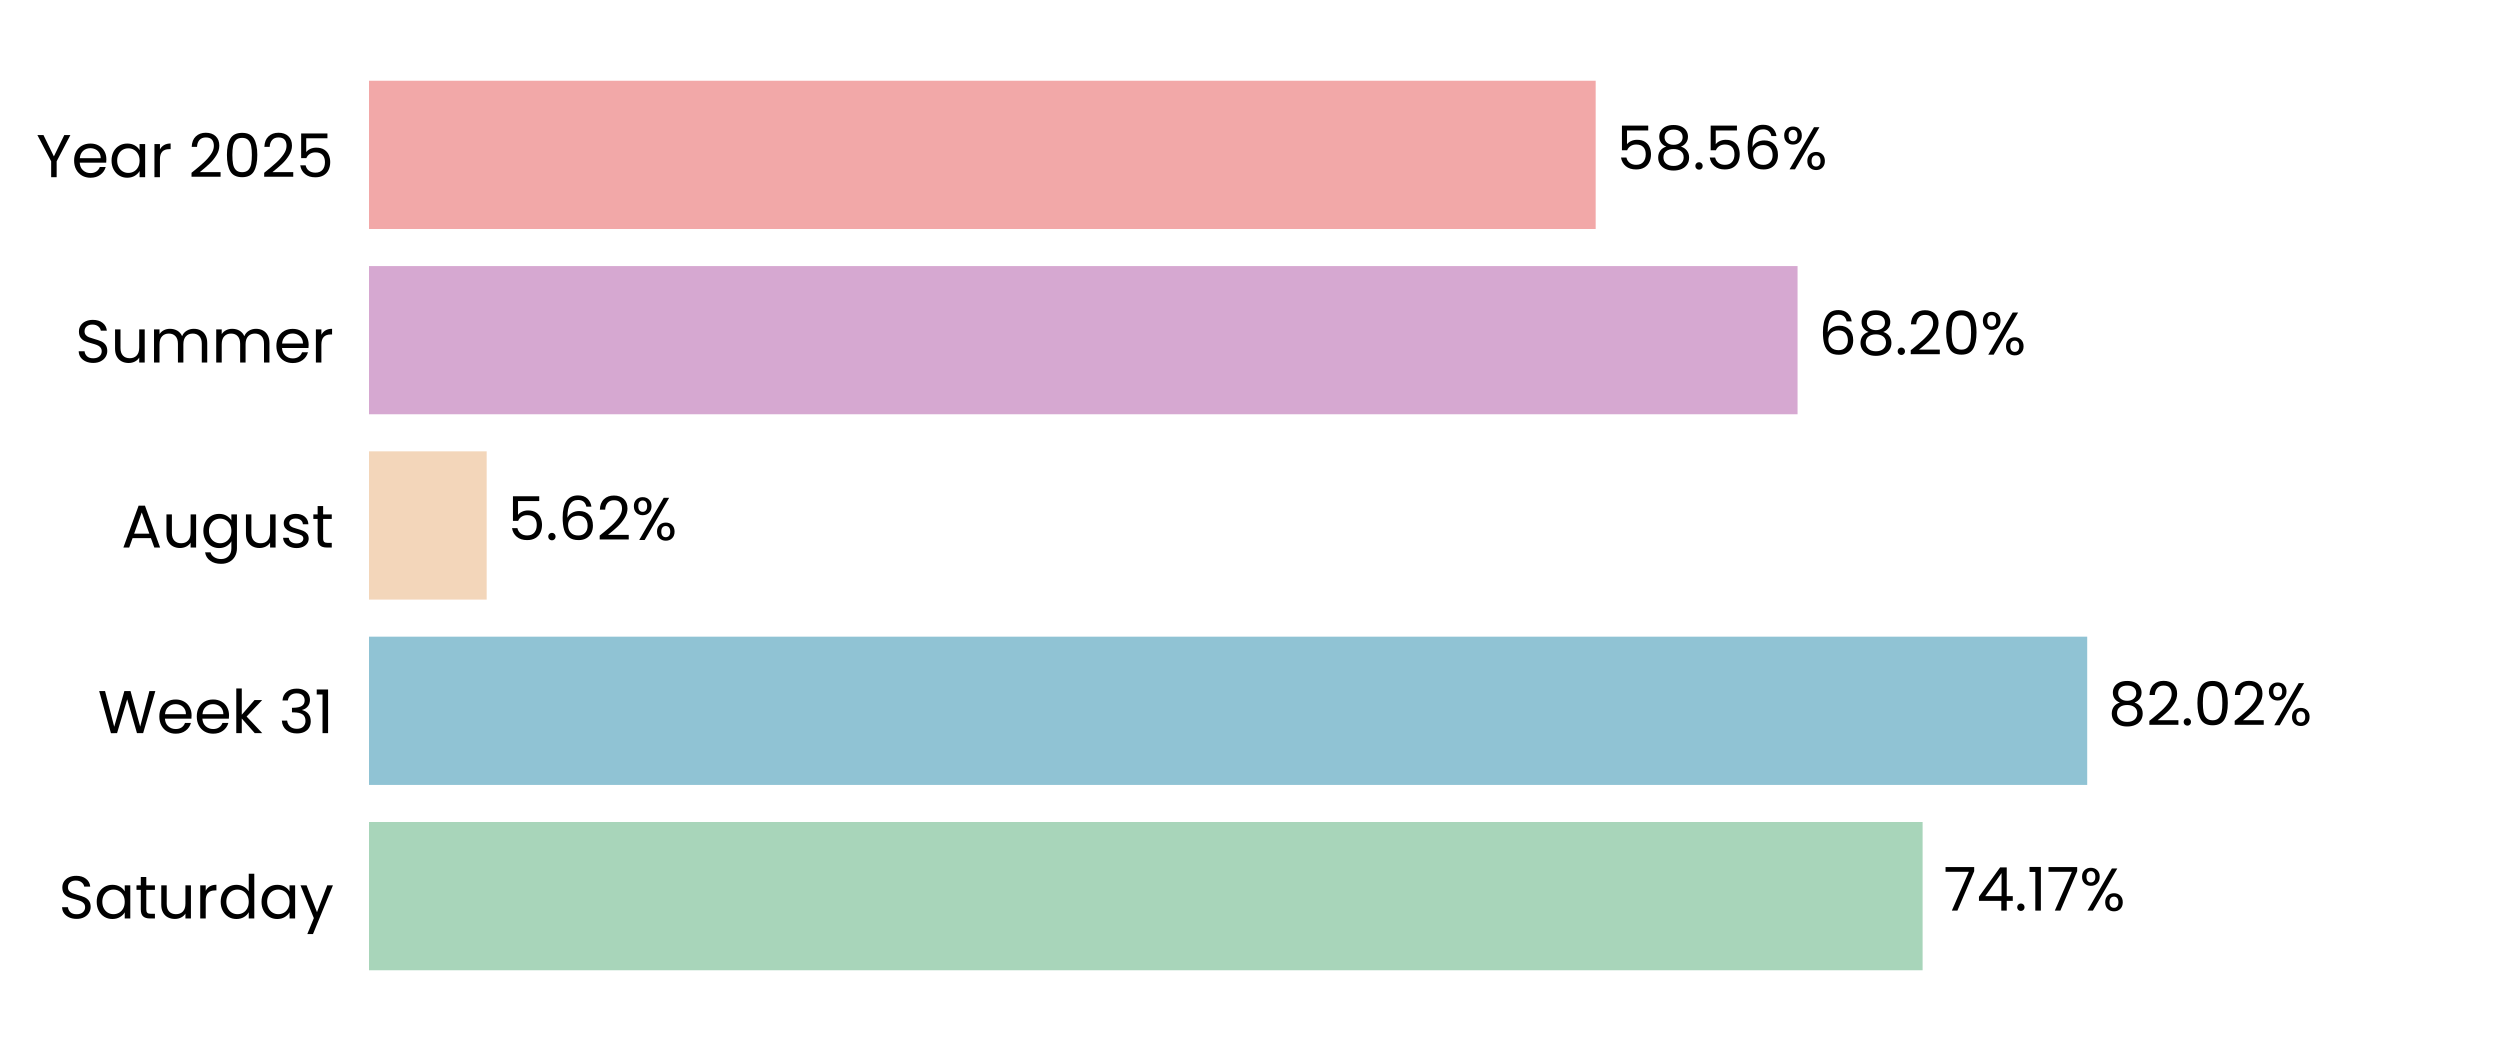
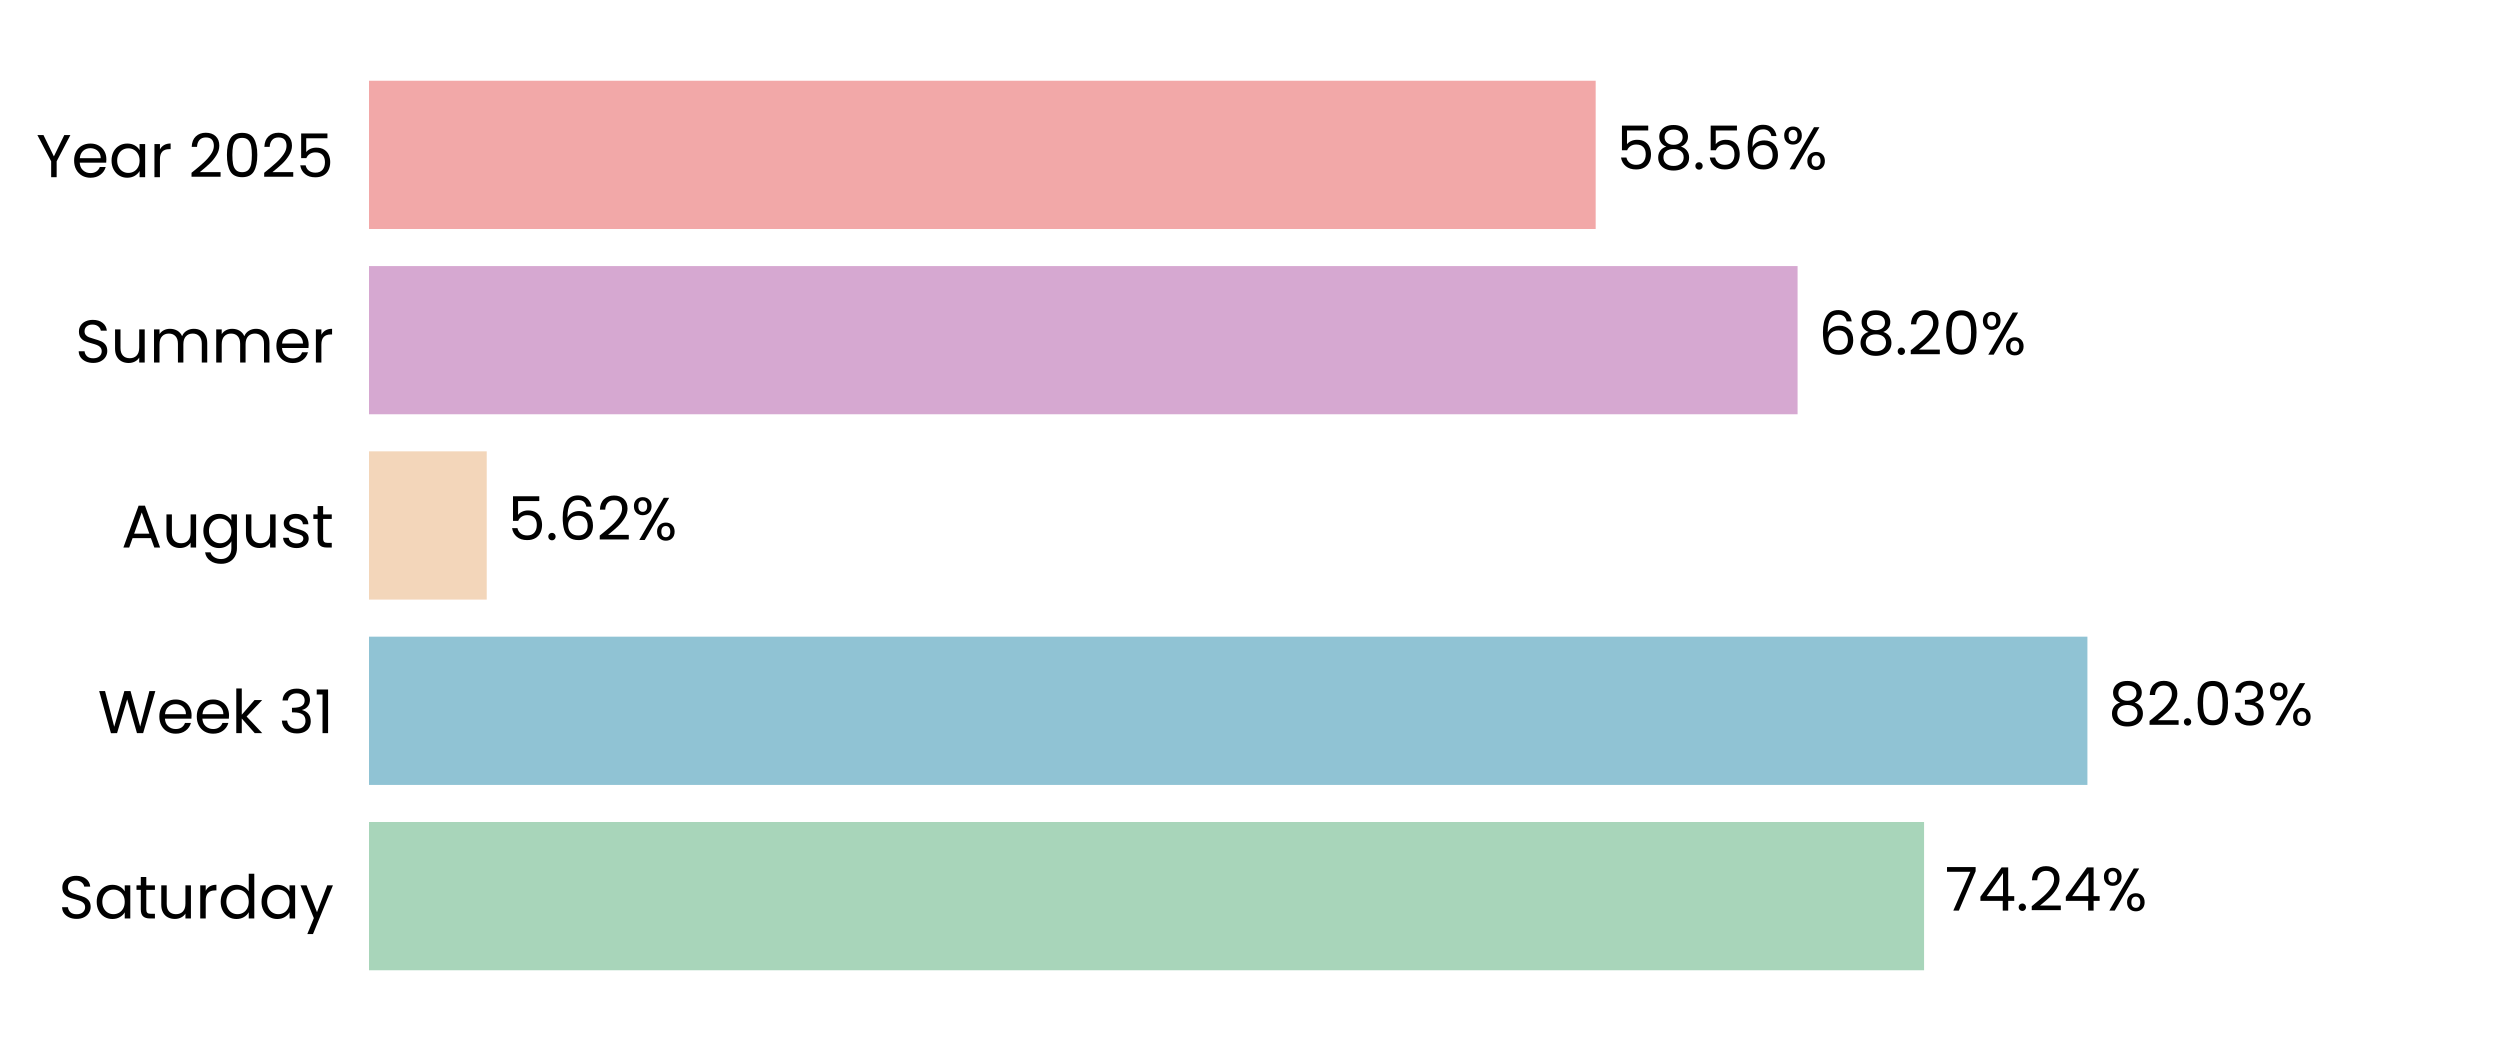
<svg xmlns="http://www.w3.org/2000/svg" xmlns:xlink="http://www.w3.org/1999/xlink" width="496.691pt" height="208.8pt" viewBox="0 0 496.691 208.8" version="1.1">
  <defs>
    <style type="text/css">*{stroke-linejoin: round; stroke-linecap: butt}</style>
  </defs>
  <g id="figure_1">
    <g id="patch_1">
      <path d="M 0 208.8  L 496.691 208.8  L 496.691 0  L 0 0  L 0 208.8  z " style="fill: none" />
    </g>
    <g id="axes_1">
      <g id="patch_2">
        <path d="M 73.311 201.6  L 489.491 201.6  L 489.491 7.2  L 73.311 7.2  L 73.311 201.6  z " style="fill: none" />
      </g>
      <g id="patch_3">
-         <path d="M 73.311 192.764  L 381.978 192.764  L 381.978 163.309  L 73.311 163.309  z " clip-path="url(#p07b8cbca20)" style="fill: #a8d5ba" />
+         <path d="M 73.311 192.764  L 382.267 192.764  L 382.267 163.309  L 73.311 163.309  z " clip-path="url(#p84288ad1b0)" style="fill: #a8d5ba" />
      </g>
      <g id="patch_4">
-         <path d="M 73.311 155.945  L 414.678 155.945  L 414.678 126.491  L 73.311 126.491  z " clip-path="url(#p07b8cbca20)" style="fill: #90c3d4" />
+         <path d="M 73.311 155.945  L 414.719 155.945  L 414.719 126.491  L 73.311 126.491  z " clip-path="url(#p84288ad1b0)" style="fill: #90c3d4" />
      </g>
      <g id="patch_5">
-         <path d="M 73.311 119.127  L 96.693 119.127  L 96.693 89.673  L 73.311 89.673  z " clip-path="url(#p07b8cbca20)" style="fill: #f3d6ba" />
+         <path d="M 73.311 119.127  L 96.703 119.127  L 96.703 89.673  L 73.311 89.673  z " clip-path="url(#p84288ad1b0)" style="fill: #f3d6ba" />
      </g>
      <g id="patch_6">
-         <path d="M 73.311 82.309  L 357.135 82.309  L 357.135 52.855  L 73.311 52.855  z " clip-path="url(#p07b8cbca20)" style="fill: #d6a8d1" />
+         <path d="M 73.311 82.309  L 357.139 82.309  L 357.139 52.855  L 73.311 52.855  z " clip-path="url(#p84288ad1b0)" style="fill: #d6a8d1" />
      </g>
      <g id="patch_7">
-         <path d="M 73.311 45.491  L 317.024 45.491  L 317.024 16.036  L 73.311 16.036  z " clip-path="url(#p07b8cbca20)" style="fill: #f2a8a8" />
+         <path d="M 73.311 45.491  L 317.024 45.491  L 317.024 16.036  L 73.311 16.036  z " clip-path="url(#p84288ad1b0)" style="fill: #f2a8a8" />
      </g>
      <g id="matplotlib.axis_1">
        <g id="ytick_1">
          <g id="text_1">
            <g transform="translate(11.65312 182.4764) scale(0.12 -0.12)">
              <defs>
                <path id="Poppins-Regular-53" d="M 1907 -45  Q 1466 -45 1117 112  Q 768 269 569 547  Q 371 826 365 1190  L 986 1190  Q 1018 877 1245 662  Q 1472 448 1907 448  Q 2323 448 2563 656  Q 2803 864 2803 1190  Q 2803 1446 2662 1606  Q 2522 1766 2310 1849  Q 2099 1933 1741 2029  Q 1299 2144 1033 2259  Q 768 2374 579 2620  Q 390 2867 390 3283  Q 390 3648 576 3929  Q 762 4211 1098 4364  Q 1434 4518 1869 4518  Q 2496 4518 2896 4204  Q 3296 3891 3347 3373  L 2707 3373  Q 2675 3629 2438 3824  Q 2202 4019 1811 4019  Q 1446 4019 1216 3830  Q 986 3642 986 3302  Q 986 3059 1123 2905  Q 1261 2752 1462 2672  Q 1664 2592 2029 2490  Q 2470 2368 2739 2249  Q 3008 2131 3200 1884  Q 3392 1638 3392 1216  Q 3392 890 3219 602  Q 3046 314 2707 134  Q 2368 -45 1907 -45  z " transform="scale(0.015625)" />
                <path id="Poppins-Regular-61" d="M 275 1766  Q 275 2304 492 2710  Q 710 3117 1091 3341  Q 1472 3565 1939 3565  Q 2400 3565 2739 3366  Q 3078 3168 3245 2867  L 3245 3507  L 3834 3507  L 3834 0  L 3245 0  L 3245 653  Q 3072 346 2729 144  Q 2387 -58 1933 -58  Q 1466 -58 1088 172  Q 710 403 492 819  Q 275 1235 275 1766  z M 3245 1760  Q 3245 2157 3085 2451  Q 2925 2746 2653 2902  Q 2381 3059 2054 3059  Q 1728 3059 1459 2905  Q 1190 2752 1030 2457  Q 870 2163 870 1766  Q 870 1363 1030 1065  Q 1190 768 1459 611  Q 1728 454 2054 454  Q 2381 454 2653 611  Q 2925 768 3085 1065  Q 3245 1363 3245 1760  z " transform="scale(0.015625)" />
                <path id="Poppins-Regular-74" d="M 1203 3027  L 1203 960  Q 1203 704 1312 598  Q 1421 493 1690 493  L 2118 493  L 2118 0  L 1594 0  Q 1107 0 864 224  Q 621 448 621 960  L 621 3027  L 166 3027  L 166 3507  L 621 3507  L 621 4390  L 1203 4390  L 1203 3507  L 2118 3507  L 2118 3027  L 1203 3027  z " transform="scale(0.015625)" />
                <path id="Poppins-Regular-75" d="M 3603 3507  L 3603 0  L 3021 0  L 3021 518  Q 2854 250 2556 99  Q 2259 -51 1901 -51  Q 1491 -51 1164 118  Q 838 288 649 627  Q 461 966 461 1453  L 461 3507  L 1037 3507  L 1037 1530  Q 1037 1011 1299 732  Q 1562 454 2016 454  Q 2483 454 2752 742  Q 3021 1030 3021 1581  L 3021 3507  L 3603 3507  z " transform="scale(0.015625)" />
                <path id="Poppins-Regular-72" d="M 1075 2938  Q 1229 3238 1513 3404  Q 1798 3571 2208 3571  L 2208 2970  L 2054 2970  Q 1075 2970 1075 1907  L 1075 0  L 493 0  L 493 3507  L 1075 3507  L 1075 2938  z " transform="scale(0.015625)" />
                <path id="Poppins-Regular-64" d="M 275 1766  Q 275 2304 492 2710  Q 710 3117 1091 3341  Q 1472 3565 1946 3565  Q 2355 3565 2707 3376  Q 3059 3187 3245 2880  L 3245 4736  L 3834 4736  L 3834 0  L 3245 0  L 3245 659  Q 3072 346 2733 144  Q 2394 -58 1939 -58  Q 1472 -58 1091 172  Q 710 403 492 819  Q 275 1235 275 1766  z M 3245 1760  Q 3245 2157 3085 2451  Q 2925 2746 2653 2902  Q 2381 3059 2054 3059  Q 1728 3059 1459 2905  Q 1190 2752 1030 2457  Q 870 2163 870 1766  Q 870 1363 1030 1065  Q 1190 768 1459 611  Q 1728 454 2054 454  Q 2381 454 2653 611  Q 2925 768 3085 1065  Q 3245 1363 3245 1760  z " transform="scale(0.015625)" />
                <path id="Poppins-Regular-79" d="M 3514 3507  L 1402 -1651  L 800 -1651  L 1491 38  L 77 3507  L 723 3507  L 1824 666  L 2912 3507  L 3514 3507  z " transform="scale(0.015625)" />
              </defs>
              <use xlink:href="#Poppins-Regular-53" />
              <use xlink:href="#Poppins-Regular-61" transform="translate(58.7 0)" />
              <use xlink:href="#Poppins-Regular-74" transform="translate(126.3 0)" />
              <use xlink:href="#Poppins-Regular-75" transform="translate(162.7 0)" />
              <use xlink:href="#Poppins-Regular-72" transform="translate(226.7 0)" />
              <use xlink:href="#Poppins-Regular-64" transform="translate(264 0)" />
              <use xlink:href="#Poppins-Regular-61" transform="translate(331.5999 0)" />
              <use xlink:href="#Poppins-Regular-79" transform="translate(399.1999 0)" />
            </g>
          </g>
        </g>
        <g id="ytick_2">
          <g id="text_2">
            <g transform="translate(19.42687 145.6582) scale(0.12 -0.12)">
              <defs>
                <path id="Poppins-Regular-57" d="M 6099 4461  L 4806 0  L 4154 0  L 3117 3590  L 2042 0  L 1395 -6  L 147 4461  L 768 4461  L 1741 678  L 2816 4461  L 3469 4461  L 4493 691  L 5472 4461  L 6099 4461  z " transform="scale(0.015625)" />
                <path id="Poppins-Regular-65" d="M 3693 1888  Q 3693 1722 3674 1536  L 870 1536  Q 902 1018 1225 726  Q 1549 435 2010 435  Q 2387 435 2640 611  Q 2893 787 2995 1082  L 3622 1082  Q 3482 576 3059 259  Q 2637 -58 2010 -58  Q 1510 -58 1116 166  Q 723 390 499 803  Q 275 1216 275 1760  Q 275 2304 492 2713  Q 710 3123 1104 3344  Q 1498 3565 2010 3565  Q 2509 3565 2893 3347  Q 3277 3130 3485 2749  Q 3693 2368 3693 1888  z M 3091 2010  Q 3091 2342 2944 2582  Q 2797 2822 2544 2947  Q 2291 3072 1984 3072  Q 1542 3072 1232 2790  Q 922 2509 877 2010  L 3091 2010  z " transform="scale(0.015625)" />
                <path id="Poppins-Regular-6b" d="M 2451 0  L 1075 1549  L 1075 0  L 493 0  L 493 4736  L 1075 4736  L 1075 1952  L 2426 3507  L 3238 3507  L 1587 1760  L 3245 0  L 2451 0  z " transform="scale(0.015625)" />
                <path id="Poppins-Regular-20" transform="scale(0.015625)" />
                <path id="Poppins-Regular-33" d="M 384 3462  Q 429 4051 838 4384  Q 1248 4717 1901 4717  Q 2336 4717 2653 4560  Q 2970 4403 3133 4134  Q 3296 3866 3296 3526  Q 3296 3130 3069 2842  Q 2842 2554 2477 2470  L 2477 2438  Q 2893 2336 3136 2035  Q 3379 1734 3379 1248  Q 3379 883 3212 592  Q 3046 301 2713 134  Q 2381 -32 1914 -32  Q 1235 -32 800 323  Q 365 678 314 1331  L 877 1331  Q 922 947 1190 704  Q 1459 461 1907 461  Q 2355 461 2588 694  Q 2822 928 2822 1299  Q 2822 1779 2502 1990  Q 2182 2202 1536 2202  L 1389 2202  L 1389 2688  L 1542 2688  Q 2131 2694 2432 2883  Q 2733 3072 2733 3469  Q 2733 3808 2512 4013  Q 2291 4218 1882 4218  Q 1485 4218 1241 4013  Q 998 3808 954 3462  L 384 3462  z " transform="scale(0.015625)" />
                <path id="Poppins-Regular-31" d="M 243 4096  L 243 4627  L 1446 4627  L 1446 0  L 858 0  L 858 4096  L 243 4096  z " transform="scale(0.015625)" />
              </defs>
              <use xlink:href="#Poppins-Regular-57" />
              <use xlink:href="#Poppins-Regular-65" transform="translate(97.59999 0)" />
              <use xlink:href="#Poppins-Regular-65" transform="translate(159.6 0)" />
              <use xlink:href="#Poppins-Regular-6b" transform="translate(221.6 0)" />
              <use xlink:href="#Poppins-Regular-20" transform="translate(273.0999 0)" />
              <use xlink:href="#Poppins-Regular-33" transform="translate(299.7999 0)" />
              <use xlink:href="#Poppins-Regular-31" transform="translate(358.6999 0)" />
            </g>
          </g>
        </g>
        <g id="ytick_3">
          <g id="text_3">
            <g transform="translate(24.11812 108.78) scale(0.12 -0.12)">
              <defs>
                <path id="Poppins-Regular-41" d="M 3130 992  L 1184 992  L 826 0  L 211 0  L 1824 4435  L 2496 4435  L 4102 0  L 3488 0  L 3130 992  z M 2963 1466  L 2157 3718  L 1350 1466  L 2963 1466  z " transform="scale(0.015625)" />
                <path id="Poppins-Regular-67" d="M 1939 3565  Q 2394 3565 2736 3366  Q 3078 3168 3245 2867  L 3245 3507  L 3834 3507  L 3834 -77  Q 3834 -557 3629 -931  Q 3424 -1306 3043 -1517  Q 2662 -1728 2157 -1728  Q 1466 -1728 1005 -1401  Q 544 -1075 461 -512  L 1037 -512  Q 1133 -832 1433 -1027  Q 1734 -1222 2157 -1222  Q 2637 -1222 2941 -921  Q 3245 -621 3245 -77  L 3245 659  Q 3072 352 2733 147  Q 2394 -58 1939 -58  Q 1472 -58 1091 172  Q 710 403 492 819  Q 275 1235 275 1766  Q 275 2304 492 2710  Q 710 3117 1091 3341  Q 1472 3565 1939 3565  z M 3245 1760  Q 3245 2157 3085 2451  Q 2925 2746 2653 2902  Q 2381 3059 2054 3059  Q 1728 3059 1459 2905  Q 1190 2752 1030 2457  Q 870 2163 870 1766  Q 870 1363 1030 1065  Q 1190 768 1459 611  Q 1728 454 2054 454  Q 2381 454 2653 611  Q 2925 768 3085 1065  Q 3245 1363 3245 1760  z " transform="scale(0.015625)" />
                <path id="Poppins-Regular-73" d="M 1734 -58  Q 1331 -58 1011 80  Q 691 218 505 464  Q 320 710 301 1030  L 902 1030  Q 928 768 1149 601  Q 1370 435 1728 435  Q 2061 435 2253 582  Q 2445 730 2445 954  Q 2445 1184 2240 1296  Q 2035 1408 1606 1517  Q 1216 1619 969 1724  Q 723 1830 547 2038  Q 371 2246 371 2586  Q 371 2854 531 3078  Q 691 3302 985 3433  Q 1280 3565 1658 3565  Q 2240 3565 2598 3270  Q 2957 2976 2982 2464  L 2400 2464  Q 2381 2739 2179 2905  Q 1978 3072 1638 3072  Q 1325 3072 1139 2937  Q 954 2803 954 2586  Q 954 2413 1066 2301  Q 1178 2189 1347 2121  Q 1517 2054 1818 1971  Q 2195 1869 2432 1769  Q 2669 1670 2838 1472  Q 3008 1274 3014 954  Q 3014 666 2854 435  Q 2694 205 2403 73  Q 2112 -58 1734 -58  z " transform="scale(0.015625)" />
              </defs>
              <use xlink:href="#Poppins-Regular-41" />
              <use xlink:href="#Poppins-Regular-75" transform="translate(67.39999 0)" />
              <use xlink:href="#Poppins-Regular-67" transform="translate(131.4 0)" />
              <use xlink:href="#Poppins-Regular-75" transform="translate(199 0)" />
              <use xlink:href="#Poppins-Regular-73" transform="translate(263 0)" />
              <use xlink:href="#Poppins-Regular-74" transform="translate(315.2 0)" />
            </g>
          </g>
        </g>
        <g id="ytick_4">
          <g id="text_4">
            <g transform="translate(14.95125 72.02182) scale(0.12 -0.12)">
              <defs>
                <path id="Poppins-Regular-6d" d="M 4710 3571  Q 5120 3571 5440 3401  Q 5760 3232 5945 2893  Q 6131 2554 6131 2067  L 6131 0  L 5555 0  L 5555 1984  Q 5555 2509 5296 2787  Q 5037 3066 4595 3066  Q 4141 3066 3872 2774  Q 3603 2483 3603 1933  L 3603 0  L 3027 0  L 3027 1984  Q 3027 2509 2768 2787  Q 2509 3066 2067 3066  Q 1613 3066 1344 2774  Q 1075 2483 1075 1933  L 1075 0  L 493 0  L 493 3507  L 1075 3507  L 1075 3002  Q 1248 3277 1539 3424  Q 1830 3571 2182 3571  Q 2624 3571 2963 3372  Q 3302 3174 3469 2790  Q 3616 3162 3955 3366  Q 4294 3571 4710 3571  z " transform="scale(0.015625)" />
              </defs>
              <use xlink:href="#Poppins-Regular-53" />
              <use xlink:href="#Poppins-Regular-75" transform="translate(58.7 0)" />
              <use xlink:href="#Poppins-Regular-6d" transform="translate(122.7 0)" />
              <use xlink:href="#Poppins-Regular-6d" transform="translate(225.7 0)" />
              <use xlink:href="#Poppins-Regular-65" transform="translate(328.7 0)" />
              <use xlink:href="#Poppins-Regular-72" transform="translate(390.6999 0)" />
            </g>
          </g>
        </g>
        <g id="ytick_5">
          <g id="text_5">
            <g transform="translate(7.2 35.20364) scale(0.12 -0.12)">
              <defs>
                <path id="Poppins-Regular-59" d="M 3616 4461  L 2163 1683  L 2163 0  L 1581 0  L 1581 1683  L 122 4461  L 768 4461  L 1869 2202  L 2970 4461  L 3616 4461  z " transform="scale(0.015625)" />
                <path id="Poppins-Regular-32" d="M 326 467  Q 1139 1120 1600 1539  Q 2061 1958 2377 2416  Q 2694 2874 2694 3315  Q 2694 3731 2492 3971  Q 2291 4211 1843 4211  Q 1408 4211 1168 3939  Q 928 3667 909 3213  L 346 3213  Q 371 3930 780 4320  Q 1190 4710 1837 4710  Q 2496 4710 2883 4345  Q 3270 3981 3270 3341  Q 3270 2810 2953 2307  Q 2637 1805 2233 1424  Q 1830 1043 1203 538  L 3405 538  L 3405 51  L 326 51  L 326 467  z " transform="scale(0.015625)" />
                <path id="Poppins-Regular-30" d="M 397 2362  Q 397 3462 755 4080  Q 1114 4698 2010 4698  Q 2899 4698 3257 4080  Q 3616 3462 3616 2362  Q 3616 1242 3257 621  Q 2899 0 2010 0  Q 1114 0 755 621  Q 397 1242 397 2362  z M 3040 2362  Q 3040 2918 2966 3305  Q 2893 3693 2665 3929  Q 2438 4166 2010 4166  Q 1574 4166 1347 3929  Q 1120 3693 1046 3305  Q 973 2918 973 2362  Q 973 1786 1046 1395  Q 1120 1005 1347 768  Q 1574 531 2010 531  Q 2438 531 2665 768  Q 2893 1005 2966 1395  Q 3040 1786 3040 2362  z " transform="scale(0.015625)" />
                <path id="Poppins-Regular-35" d="M 3347 4122  L 1101 4122  L 1101 2662  Q 1248 2867 1536 2998  Q 1824 3130 2157 3130  Q 2688 3130 3021 2909  Q 3354 2688 3498 2339  Q 3642 1990 3642 1600  Q 3642 1139 3469 774  Q 3296 410 2941 198  Q 2586 -13 2061 -13  Q 1389 -13 973 332  Q 557 678 467 1254  L 1037 1254  Q 1120 890 1389 685  Q 1658 480 2067 480  Q 2573 480 2829 784  Q 3085 1088 3085 1587  Q 3085 2086 2829 2358  Q 2573 2630 2074 2630  Q 1734 2630 1481 2467  Q 1229 2304 1114 2022  L 563 2022  L 563 4634  L 3347 4634  L 3347 4122  z " transform="scale(0.015625)" />
              </defs>
              <use xlink:href="#Poppins-Regular-59" />
              <use xlink:href="#Poppins-Regular-65" transform="translate(58.39999 0)" />
              <use xlink:href="#Poppins-Regular-61" transform="translate(120.4 0)" />
              <use xlink:href="#Poppins-Regular-72" transform="translate(188 0)" />
              <use xlink:href="#Poppins-Regular-20" transform="translate(225.3 0)" />
              <use xlink:href="#Poppins-Regular-32" transform="translate(252 0)" />
              <use xlink:href="#Poppins-Regular-30" transform="translate(309.4999 0)" />
              <use xlink:href="#Poppins-Regular-32" transform="translate(372.2999 0)" />
              <use xlink:href="#Poppins-Regular-35" transform="translate(429.7999 0)" />
            </g>
          </g>
        </g>
      </g>
      <g id="text_6">
-         <g transform="translate(386.1399 180.9164) scale(0.12 -0.12)">
+         <g transform="translate(386.4289 180.9164) scale(0.12 -0.12)">
          <defs>
            <path id="Poppins-Regular-37" d="M 3245 4173  L 1466 0  L 877 0  L 2682 4115  L 211 4115  L 211 4614  L 3245 4614  L 3245 4173  z " transform="scale(0.015625)" />
            <path id="Poppins-Regular-34" d="M 256 1030  L 256 1472  L 2502 4582  L 3200 4582  L 3200 1536  L 3840 1536  L 3840 1030  L 3200 1030  L 3200 0  L 2624 0  L 2624 1030  L 256 1030  z M 2650 3974  L 928 1536  L 2650 1536  L 2650 3974  z " transform="scale(0.015625)" />
            <path id="Poppins-Regular-2e" d="M 678 -38  Q 512 -38 397 77  Q 282 192 282 358  Q 282 525 397 640  Q 512 755 678 755  Q 838 755 950 640  Q 1062 525 1062 358  Q 1062 192 950 77  Q 838 -38 678 -38  z " transform="scale(0.015625)" />
            <path id="Poppins-Regular-25" d="M 269 3584  Q 269 4019 531 4278  Q 794 4538 1203 4538  Q 1613 4538 1875 4278  Q 2138 4019 2138 3584  Q 2138 3142 1875 2883  Q 1613 2624 1203 2624  Q 794 2624 531 2883  Q 269 3142 269 3584  z M 4006 4467  L 1414 0  L 838 0  L 3430 4467  L 4006 4467  z M 1203 4179  Q 986 4179 861 4028  Q 736 3878 736 3584  Q 736 3290 861 3136  Q 986 2982 1203 2982  Q 1421 2982 1549 3139  Q 1677 3296 1677 3584  Q 1677 3878 1549 4028  Q 1421 4179 1203 4179  z M 2720 883  Q 2720 1325 2982 1584  Q 3245 1843 3654 1843  Q 4064 1843 4323 1584  Q 4582 1325 4582 883  Q 4582 448 4323 185  Q 4064 -77 3654 -77  Q 3245 -77 2982 182  Q 2720 442 2720 883  z M 3648 1478  Q 3430 1478 3302 1328  Q 3174 1178 3174 883  Q 3174 595 3302 444  Q 3430 294 3648 294  Q 3866 294 3994 444  Q 4122 595 4122 883  Q 4122 1178 3994 1328  Q 3866 1478 3648 1478  z " transform="scale(0.015625)" />
          </defs>
          <use xlink:href="#Poppins-Regular-37" />
          <use xlink:href="#Poppins-Regular-34" transform="translate(54.59999 0)" />
          <use xlink:href="#Poppins-Regular-2e" transform="translate(117.5 0)" />
-           <use xlink:href="#Poppins-Regular-31" transform="translate(138.5 0)" />
-           <use xlink:href="#Poppins-Regular-37" transform="translate(170.5 0)" />
-           <use xlink:href="#Poppins-Regular-25" transform="translate(225.0999 0)" />
+           <use xlink:href="#Poppins-Regular-32" transform="translate(138.5 0)" />
+           <use xlink:href="#Poppins-Regular-34" transform="translate(196 0)" />
+           <use xlink:href="#Poppins-Regular-25" transform="translate(258.8999 0)" />
        </g>
      </g>
      <g id="text_7">
-         <g transform="translate(418.8397 144.0982) scale(0.12 -0.12)">
+         <g transform="translate(418.881 144.0982) scale(0.12 -0.12)">
          <defs>
            <path id="Poppins-Regular-38" d="M 1242 2406  Q 883 2547 691 2816  Q 499 3085 499 3469  Q 499 3814 672 4092  Q 845 4371 1187 4534  Q 1530 4698 2016 4698  Q 2502 4698 2844 4534  Q 3187 4371 3363 4092  Q 3539 3814 3539 3469  Q 3539 3098 3340 2819  Q 3142 2541 2797 2406  Q 3194 2285 3427 1981  Q 3661 1677 3661 1248  Q 3661 832 3456 521  Q 3251 211 2876 41  Q 2502 -128 2016 -128  Q 1530 -128 1162 41  Q 794 211 589 521  Q 384 832 384 1248  Q 384 1677 614 1984  Q 845 2291 1242 2406  z M 2976 3398  Q 2976 3789 2720 4000  Q 2464 4211 2016 4211  Q 1574 4211 1318 4000  Q 1062 3789 1062 3392  Q 1062 3034 1328 2816  Q 1594 2598 2016 2598  Q 2445 2598 2710 2819  Q 2976 3040 2976 3398  z M 2016 2150  Q 1542 2150 1241 1929  Q 941 1709 941 1267  Q 941 858 1232 608  Q 1523 358 2016 358  Q 2509 358 2797 608  Q 3085 858 3085 1267  Q 3085 1696 2790 1923  Q 2496 2150 2016 2150  z " transform="scale(0.015625)" />
          </defs>
          <use xlink:href="#Poppins-Regular-38" />
          <use xlink:href="#Poppins-Regular-32" transform="translate(63.09999 0)" />
          <use xlink:href="#Poppins-Regular-2e" transform="translate(120.6 0)" />
          <use xlink:href="#Poppins-Regular-30" transform="translate(141.6 0)" />
-           <use xlink:href="#Poppins-Regular-32" transform="translate(204.3999 0)" />
-           <use xlink:href="#Poppins-Regular-25" transform="translate(261.8999 0)" />
+           <use xlink:href="#Poppins-Regular-33" transform="translate(204.3999 0)" />
+           <use xlink:href="#Poppins-Regular-25" transform="translate(263.2999 0)" />
        </g>
      </g>
      <g id="text_8">
-         <g transform="translate(100.8552 107.28) scale(0.12 -0.12)">
+         <g transform="translate(100.8645 107.28) scale(0.12 -0.12)">
          <defs>
            <path id="Poppins-Regular-36" d="M 2976 3526  Q 2835 4237 2099 4237  Q 1530 4237 1248 3798  Q 966 3360 973 2355  Q 1120 2688 1462 2877  Q 1805 3066 2227 3066  Q 2886 3066 3280 2656  Q 3674 2246 3674 1523  Q 3674 1088 3504 742  Q 3334 397 2992 192  Q 2650 -13 2163 -13  Q 1504 -13 1133 281  Q 762 576 614 1094  Q 467 1613 467 2374  Q 467 4723 2106 4723  Q 2733 4723 3091 4384  Q 3450 4045 3514 3526  L 2976 3526  z M 2106 2573  Q 1830 2573 1587 2461  Q 1344 2349 1193 2121  Q 1043 1894 1043 1568  Q 1043 1082 1324 778  Q 1606 474 2131 474  Q 2579 474 2844 752  Q 3110 1030 3110 1504  Q 3110 2003 2854 2288  Q 2598 2573 2106 2573  z " transform="scale(0.015625)" />
          </defs>
          <use xlink:href="#Poppins-Regular-35" />
          <use xlink:href="#Poppins-Regular-2e" transform="translate(62.79999 0)" />
          <use xlink:href="#Poppins-Regular-36" transform="translate(83.79997 0)" />
          <use xlink:href="#Poppins-Regular-32" transform="translate(147.3 0)" />
          <use xlink:href="#Poppins-Regular-25" transform="translate(204.7999 0)" />
        </g>
      </g>
      <g id="text_9">
-         <g transform="translate(361.2973 70.46182) scale(0.12 -0.12)">
+         <g transform="translate(361.3004 70.46182) scale(0.12 -0.12)">
          <use xlink:href="#Poppins-Regular-36" />
          <use xlink:href="#Poppins-Regular-38" transform="translate(63.49999 0)" />
          <use xlink:href="#Poppins-Regular-2e" transform="translate(126.6 0)" />
          <use xlink:href="#Poppins-Regular-32" transform="translate(147.6 0)" />
          <use xlink:href="#Poppins-Regular-30" transform="translate(205.0999 0)" />
          <use xlink:href="#Poppins-Regular-25" transform="translate(267.8999 0)" />
        </g>
      </g>
      <g id="text_10">
-         <g transform="translate(321.1854 33.64364) scale(0.12 -0.12)">
+         <g transform="translate(321.1862 33.64364) scale(0.12 -0.12)">
          <use xlink:href="#Poppins-Regular-35" />
          <use xlink:href="#Poppins-Regular-38" transform="translate(62.79999 0)" />
          <use xlink:href="#Poppins-Regular-2e" transform="translate(125.9 0)" />
          <use xlink:href="#Poppins-Regular-35" transform="translate(146.9 0)" />
          <use xlink:href="#Poppins-Regular-36" transform="translate(209.7 0)" />
          <use xlink:href="#Poppins-Regular-25" transform="translate(273.1999 0)" />
        </g>
      </g>
    </g>
  </g>
  <defs>
-     <clipPath id="p07b8cbca20">
+     <clipPath id="p84288ad1b0">
      <rect x="73.311" y="7.2" width="416.18" height="194.4" />
    </clipPath>
  </defs>
</svg>
